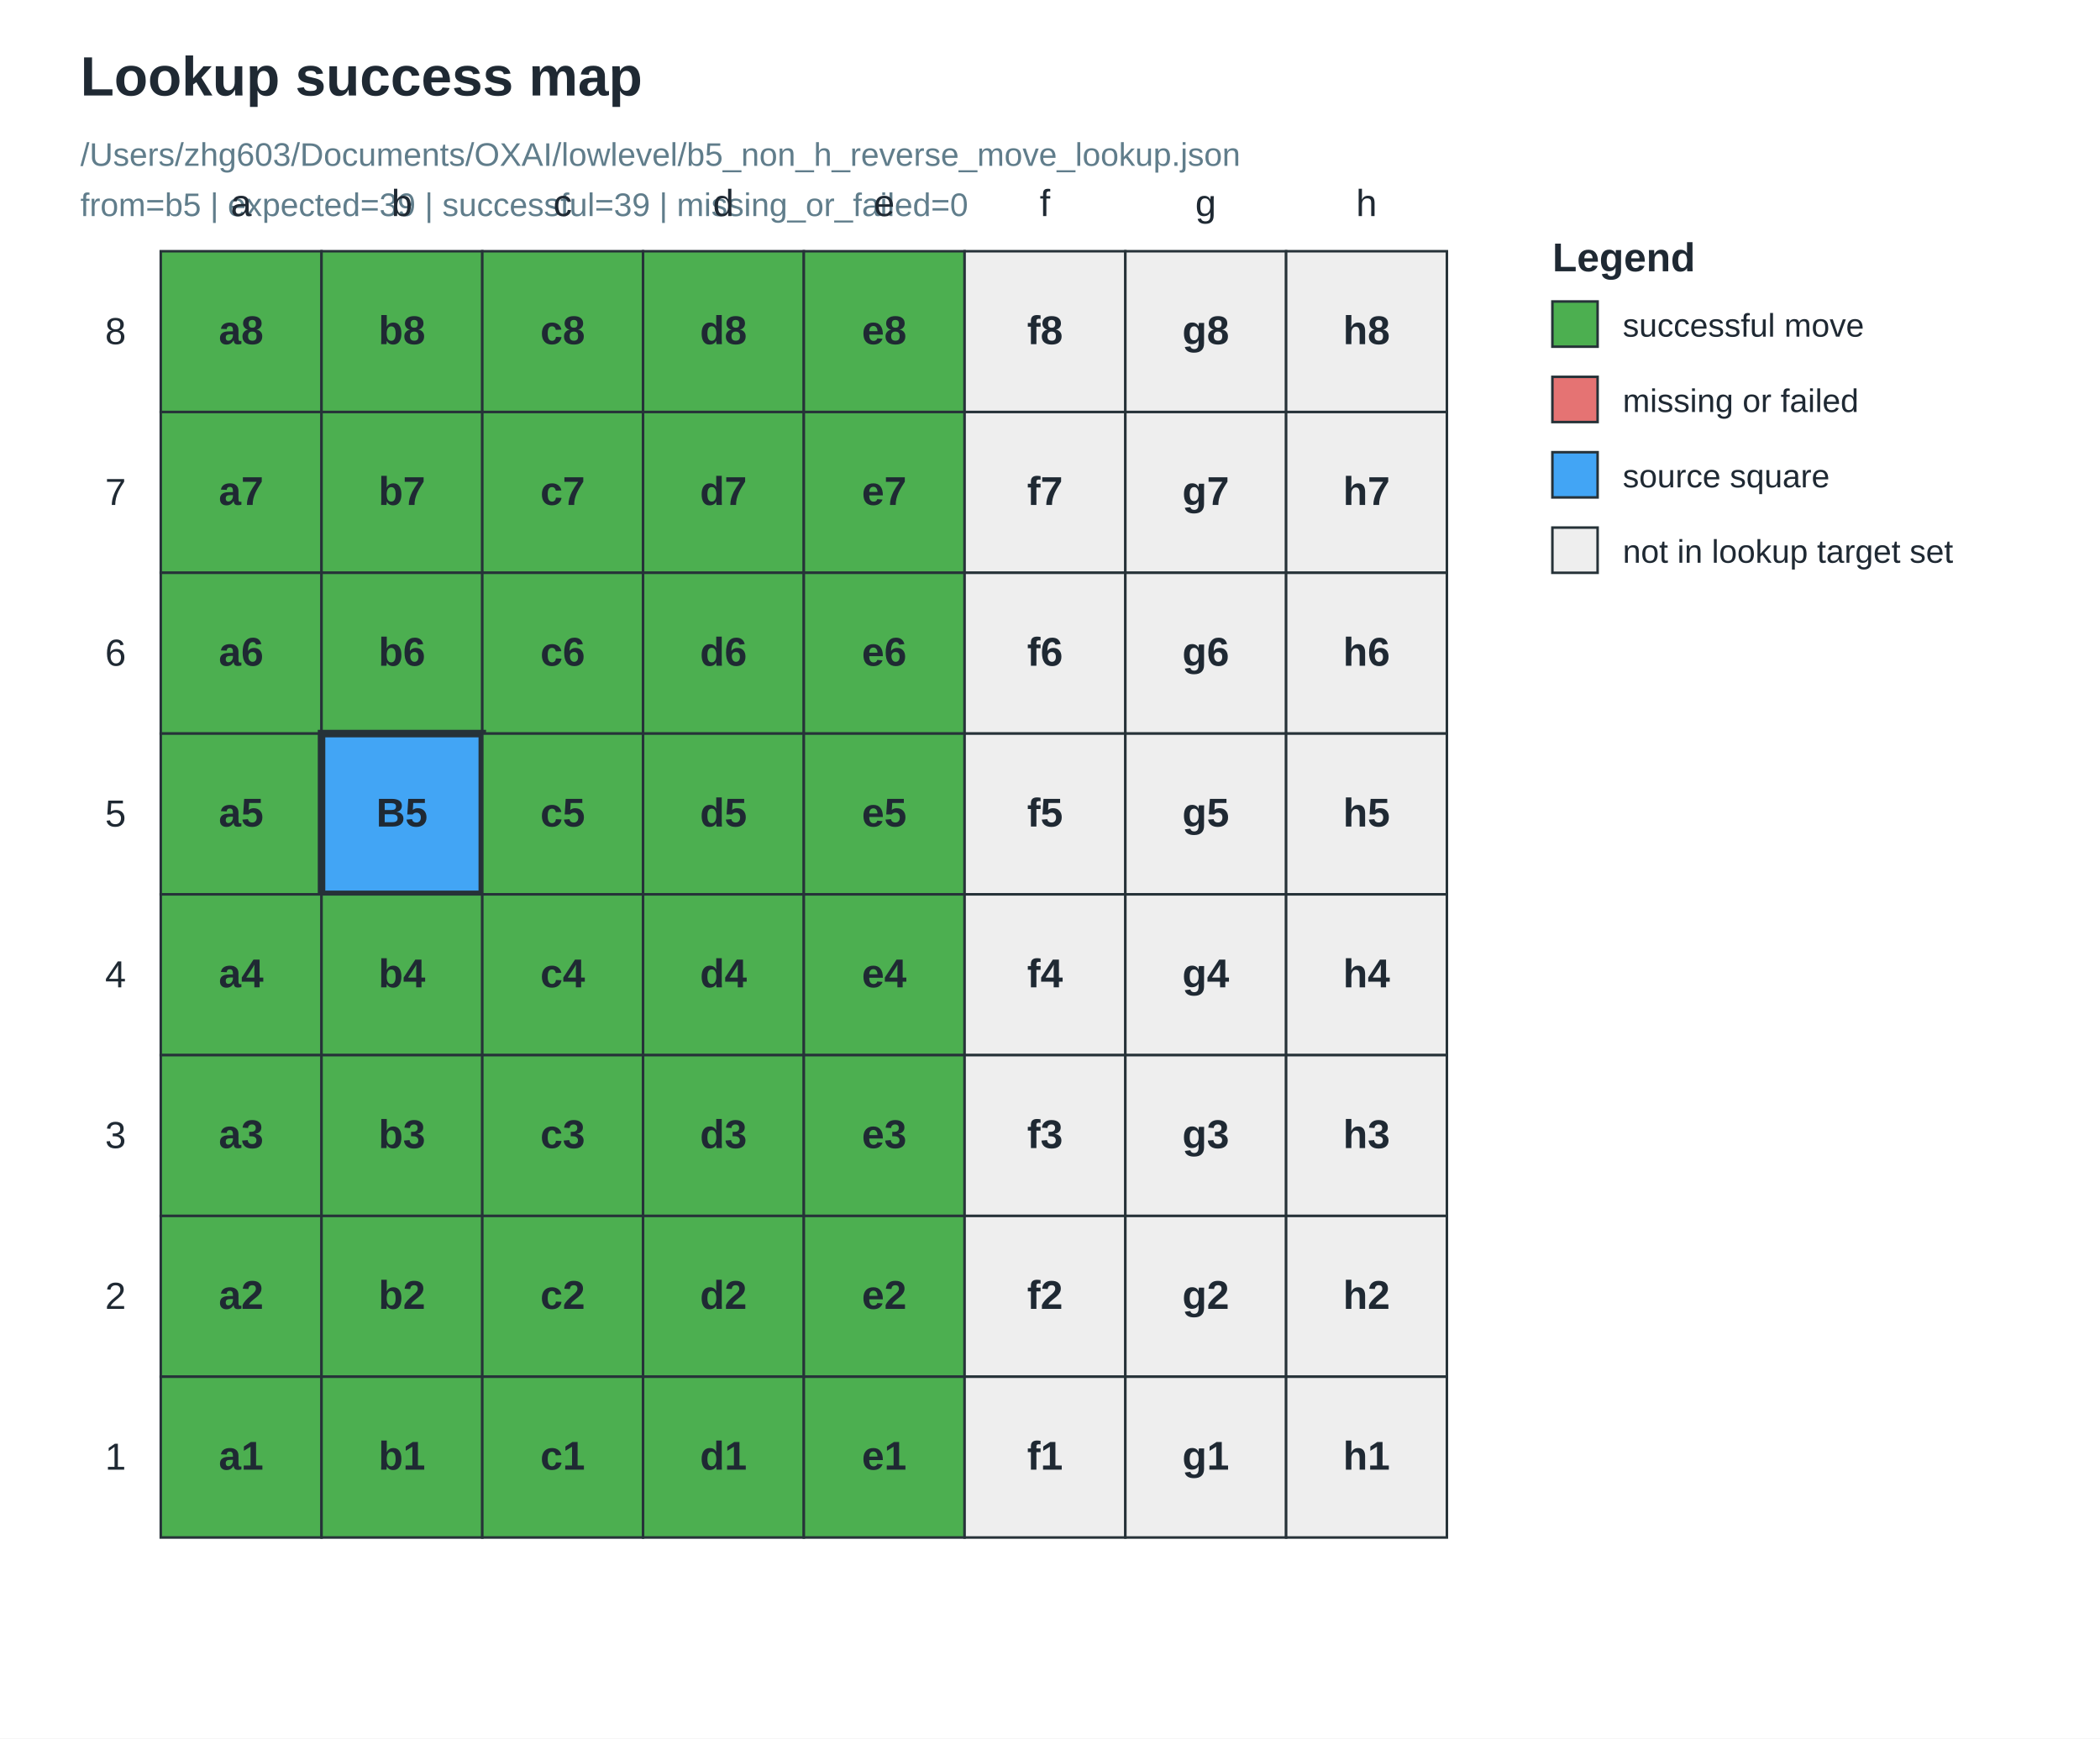
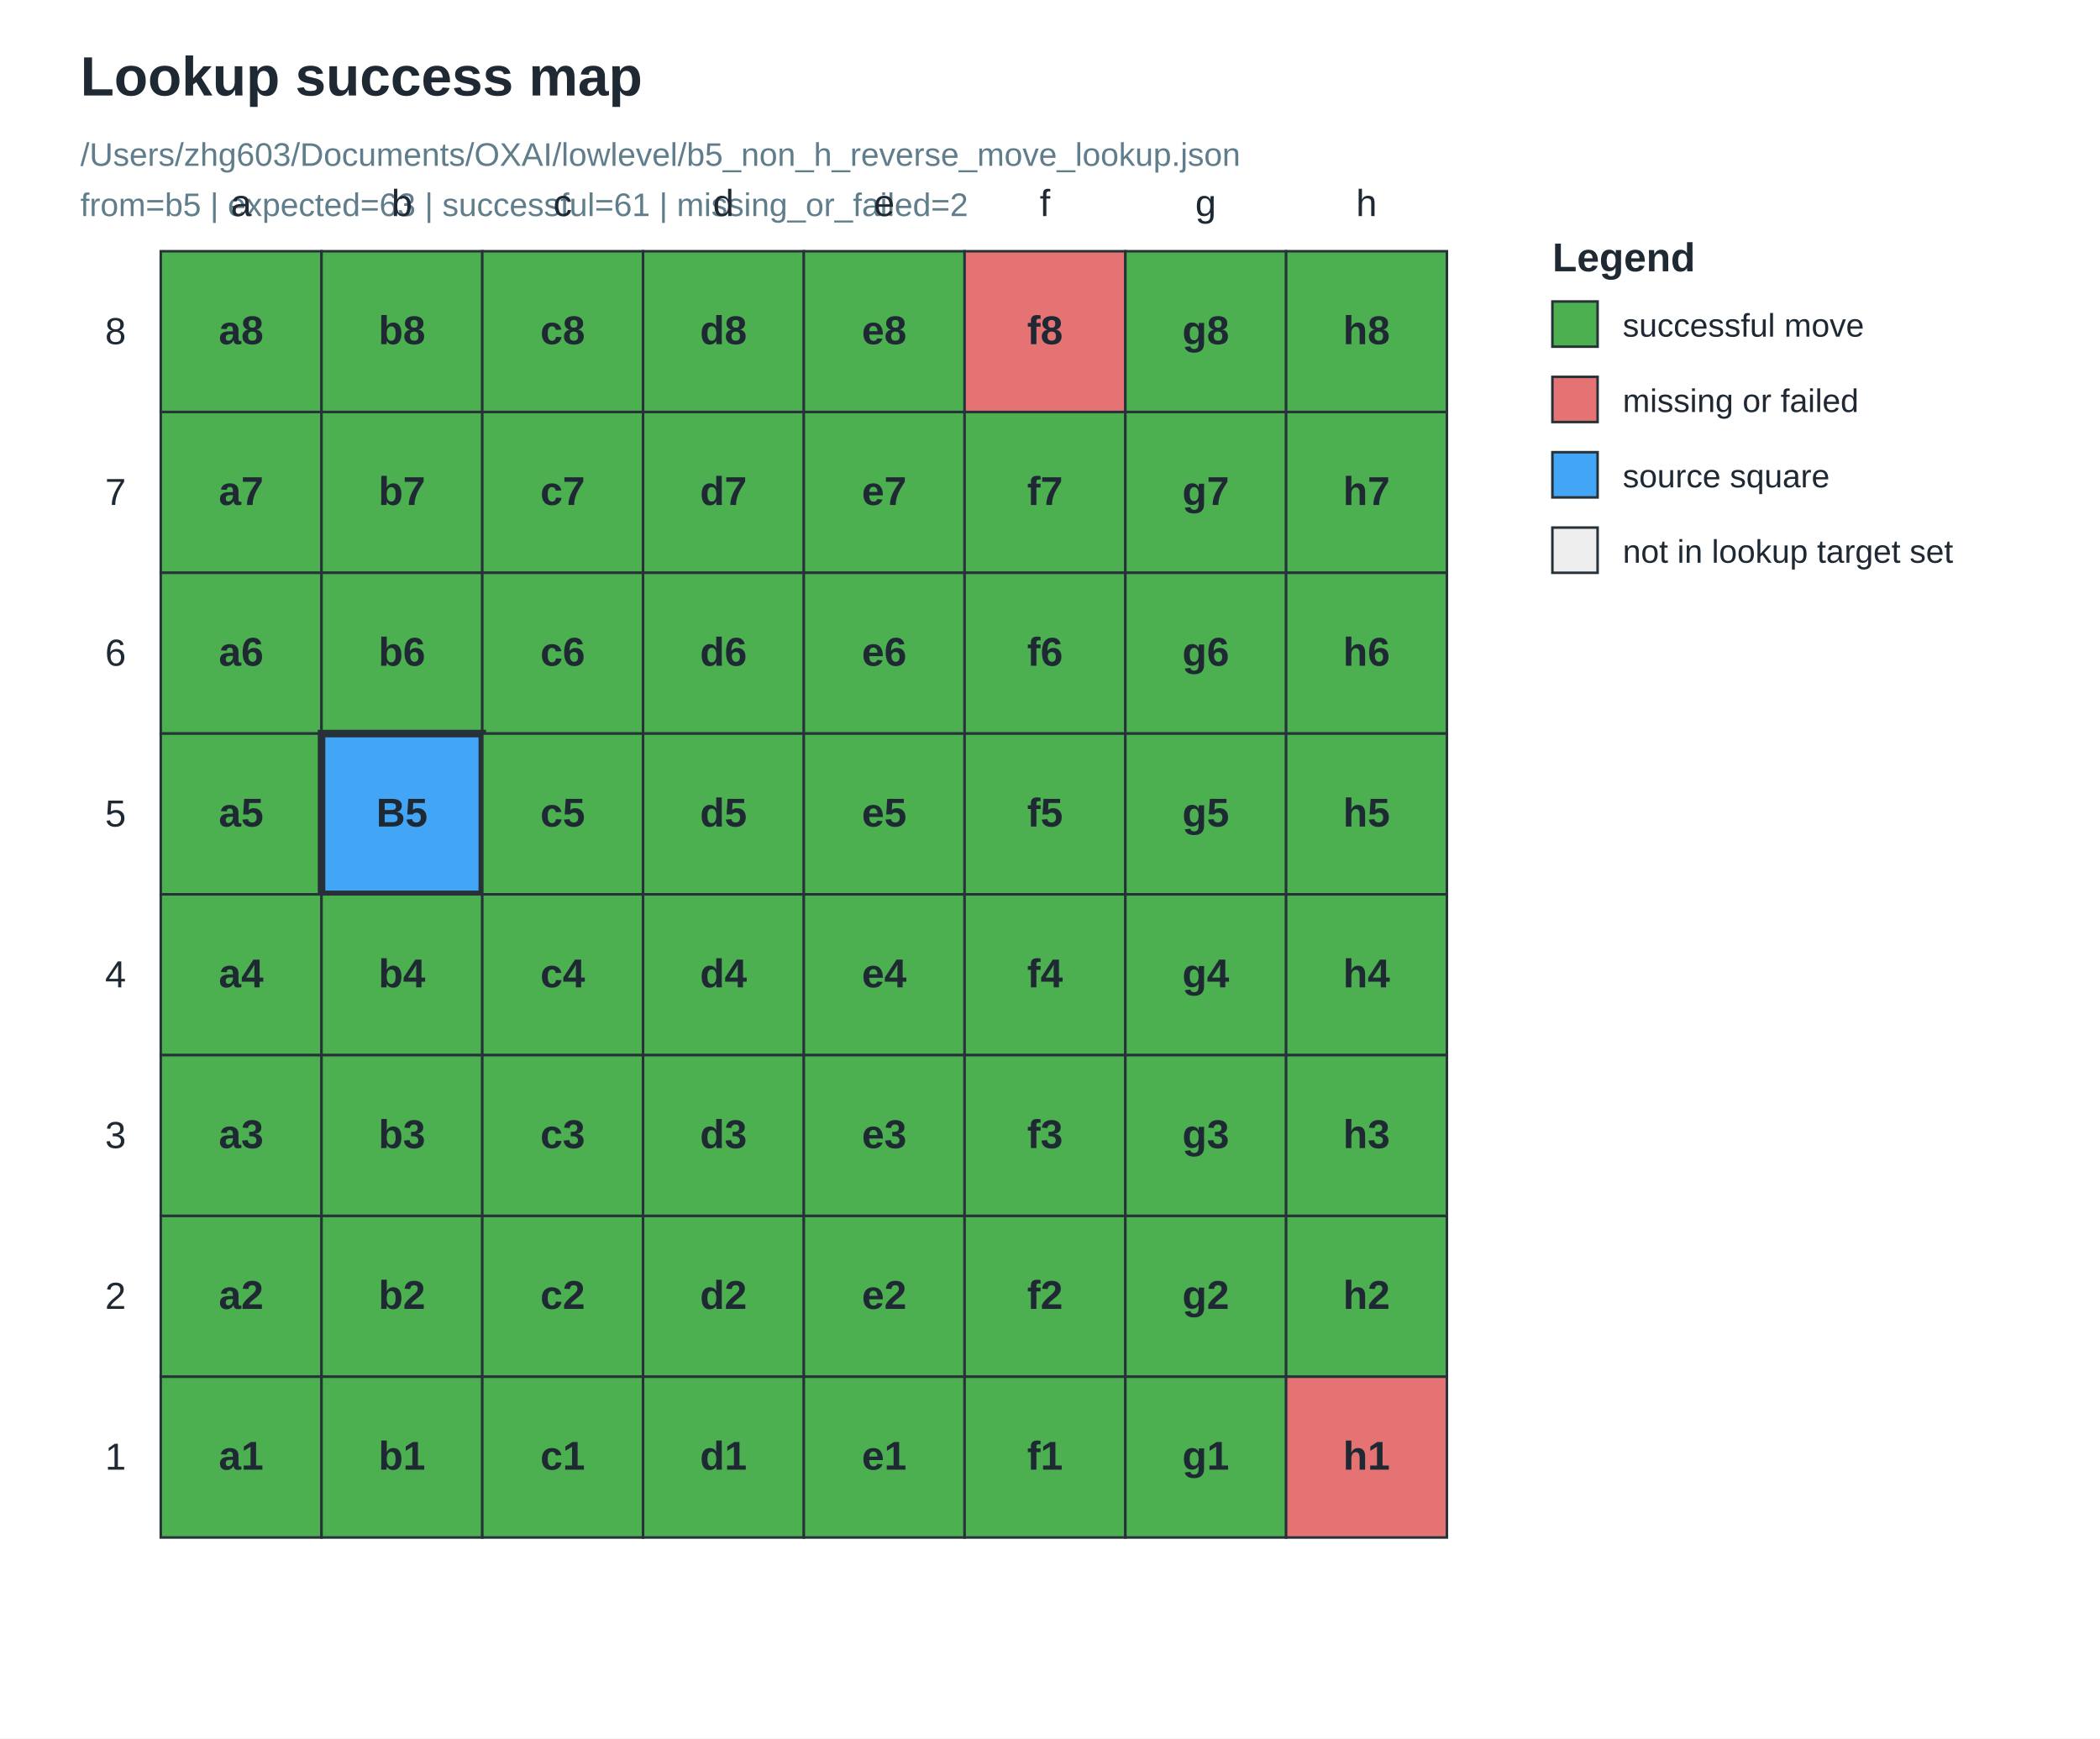
<svg xmlns="http://www.w3.org/2000/svg" width="836" height="692" viewBox="0 0 836 692">
  <rect width="100%" height="100%" fill="white" />
  <text x="32" y="38" font-family="Arial, sans-serif" font-size="22" font-weight="700" fill="#1f2933">Lookup success map</text>
  <text x="32" y="66" font-family="Arial, sans-serif" font-size="13" fill="#607d8b">/Users/zhg603/Documents/OXAI/lowlevel/b5_non_h_reverse_move_lookup.json</text>
-   <text x="32" y="86" font-family="Arial, sans-serif" font-size="13" fill="#607d8b">from=b5 | expected=39 | successful=39 | missing_or_failed=0</text>
+   <text x="32" y="86" font-family="Arial, sans-serif" font-size="13" fill="#607d8b">from=b5 | expected=63 | successful=61 | missing_or_failed=2</text>
  <text x="96.0" y="86" text-anchor="middle" font-family="Arial, sans-serif" font-size="15" fill="#1f2933">a</text>
  <text x="160.0" y="86" text-anchor="middle" font-family="Arial, sans-serif" font-size="15" fill="#1f2933">b</text>
  <text x="224.0" y="86" text-anchor="middle" font-family="Arial, sans-serif" font-size="15" fill="#1f2933">c</text>
  <text x="288.0" y="86" text-anchor="middle" font-family="Arial, sans-serif" font-size="15" fill="#1f2933">d</text>
  <text x="352.0" y="86" text-anchor="middle" font-family="Arial, sans-serif" font-size="15" fill="#1f2933">e</text>
  <text x="416.0" y="86" text-anchor="middle" font-family="Arial, sans-serif" font-size="15" fill="#1f2933">f</text>
  <text x="480.0" y="86" text-anchor="middle" font-family="Arial, sans-serif" font-size="15" fill="#1f2933">g</text>
  <text x="544.0" y="86" text-anchor="middle" font-family="Arial, sans-serif" font-size="15" fill="#1f2933">h</text>
  <text x="46" y="137.0" text-anchor="middle" font-family="Arial, sans-serif" font-size="15" fill="#1f2933">8</text>
  <text x="46" y="201.0" text-anchor="middle" font-family="Arial, sans-serif" font-size="15" fill="#1f2933">7</text>
  <text x="46" y="265.0" text-anchor="middle" font-family="Arial, sans-serif" font-size="15" fill="#1f2933">6</text>
  <text x="46" y="329.0" text-anchor="middle" font-family="Arial, sans-serif" font-size="15" fill="#1f2933">5</text>
  <text x="46" y="393.0" text-anchor="middle" font-family="Arial, sans-serif" font-size="15" fill="#1f2933">4</text>
  <text x="46" y="457.0" text-anchor="middle" font-family="Arial, sans-serif" font-size="15" fill="#1f2933">3</text>
  <text x="46" y="521.0" text-anchor="middle" font-family="Arial, sans-serif" font-size="15" fill="#1f2933">2</text>
  <text x="46" y="585.0" text-anchor="middle" font-family="Arial, sans-serif" font-size="15" fill="#1f2933">1</text>
  <rect x="64" y="100" width="64" height="64" fill="#4caf50" stroke="#263238" stroke-width="1">
</rect>
  <text x="96.0" y="137.0" text-anchor="middle" font-family="Arial, sans-serif" font-size="16" font-weight="700" fill="#1f2933">a8</text>
  <rect x="128" y="100" width="64" height="64" fill="#4caf50" stroke="#263238" stroke-width="1">
</rect>
  <text x="160.0" y="137.0" text-anchor="middle" font-family="Arial, sans-serif" font-size="16" font-weight="700" fill="#1f2933">b8</text>
  <rect x="192" y="100" width="64" height="64" fill="#4caf50" stroke="#263238" stroke-width="1">
</rect>
  <text x="224.0" y="137.0" text-anchor="middle" font-family="Arial, sans-serif" font-size="16" font-weight="700" fill="#1f2933">c8</text>
  <rect x="256" y="100" width="64" height="64" fill="#4caf50" stroke="#263238" stroke-width="1">
</rect>
  <text x="288.0" y="137.0" text-anchor="middle" font-family="Arial, sans-serif" font-size="16" font-weight="700" fill="#1f2933">d8</text>
  <rect x="320" y="100" width="64" height="64" fill="#4caf50" stroke="#263238" stroke-width="1">
</rect>
  <text x="352.0" y="137.0" text-anchor="middle" font-family="Arial, sans-serif" font-size="16" font-weight="700" fill="#1f2933">e8</text>
-   <rect x="384" y="100" width="64" height="64" fill="#eeeeee" stroke="#263238" stroke-width="1">
+   <rect x="384" y="100" width="64" height="64" fill="#e57373" stroke="#263238" stroke-width="1">
</rect>
  <text x="416.0" y="137.0" text-anchor="middle" font-family="Arial, sans-serif" font-size="16" font-weight="700" fill="#1f2933">f8</text>
-   <rect x="448" y="100" width="64" height="64" fill="#eeeeee" stroke="#263238" stroke-width="1">
+   <rect x="448" y="100" width="64" height="64" fill="#4caf50" stroke="#263238" stroke-width="1">
</rect>
  <text x="480.0" y="137.0" text-anchor="middle" font-family="Arial, sans-serif" font-size="16" font-weight="700" fill="#1f2933">g8</text>
-   <rect x="512" y="100" width="64" height="64" fill="#eeeeee" stroke="#263238" stroke-width="1">
+   <rect x="512" y="100" width="64" height="64" fill="#4caf50" stroke="#263238" stroke-width="1">
</rect>
  <text x="544.0" y="137.0" text-anchor="middle" font-family="Arial, sans-serif" font-size="16" font-weight="700" fill="#1f2933">h8</text>
  <rect x="64" y="164" width="64" height="64" fill="#4caf50" stroke="#263238" stroke-width="1">
</rect>
  <text x="96.0" y="201.0" text-anchor="middle" font-family="Arial, sans-serif" font-size="16" font-weight="700" fill="#1f2933">a7</text>
  <rect x="128" y="164" width="64" height="64" fill="#4caf50" stroke="#263238" stroke-width="1">
</rect>
  <text x="160.0" y="201.0" text-anchor="middle" font-family="Arial, sans-serif" font-size="16" font-weight="700" fill="#1f2933">b7</text>
  <rect x="192" y="164" width="64" height="64" fill="#4caf50" stroke="#263238" stroke-width="1">
</rect>
  <text x="224.0" y="201.0" text-anchor="middle" font-family="Arial, sans-serif" font-size="16" font-weight="700" fill="#1f2933">c7</text>
  <rect x="256" y="164" width="64" height="64" fill="#4caf50" stroke="#263238" stroke-width="1">
</rect>
  <text x="288.0" y="201.0" text-anchor="middle" font-family="Arial, sans-serif" font-size="16" font-weight="700" fill="#1f2933">d7</text>
  <rect x="320" y="164" width="64" height="64" fill="#4caf50" stroke="#263238" stroke-width="1">
</rect>
  <text x="352.0" y="201.0" text-anchor="middle" font-family="Arial, sans-serif" font-size="16" font-weight="700" fill="#1f2933">e7</text>
-   <rect x="384" y="164" width="64" height="64" fill="#eeeeee" stroke="#263238" stroke-width="1">
+   <rect x="384" y="164" width="64" height="64" fill="#4caf50" stroke="#263238" stroke-width="1">
</rect>
  <text x="416.0" y="201.0" text-anchor="middle" font-family="Arial, sans-serif" font-size="16" font-weight="700" fill="#1f2933">f7</text>
-   <rect x="448" y="164" width="64" height="64" fill="#eeeeee" stroke="#263238" stroke-width="1">
+   <rect x="448" y="164" width="64" height="64" fill="#4caf50" stroke="#263238" stroke-width="1">
</rect>
  <text x="480.0" y="201.0" text-anchor="middle" font-family="Arial, sans-serif" font-size="16" font-weight="700" fill="#1f2933">g7</text>
-   <rect x="512" y="164" width="64" height="64" fill="#eeeeee" stroke="#263238" stroke-width="1">
+   <rect x="512" y="164" width="64" height="64" fill="#4caf50" stroke="#263238" stroke-width="1">
</rect>
  <text x="544.0" y="201.0" text-anchor="middle" font-family="Arial, sans-serif" font-size="16" font-weight="700" fill="#1f2933">h7</text>
  <rect x="64" y="228" width="64" height="64" fill="#4caf50" stroke="#263238" stroke-width="1">
</rect>
  <text x="96.0" y="265.0" text-anchor="middle" font-family="Arial, sans-serif" font-size="16" font-weight="700" fill="#1f2933">a6</text>
  <rect x="128" y="228" width="64" height="64" fill="#4caf50" stroke="#263238" stroke-width="1">
</rect>
  <text x="160.0" y="265.0" text-anchor="middle" font-family="Arial, sans-serif" font-size="16" font-weight="700" fill="#1f2933">b6</text>
  <rect x="192" y="228" width="64" height="64" fill="#4caf50" stroke="#263238" stroke-width="1">
</rect>
  <text x="224.0" y="265.0" text-anchor="middle" font-family="Arial, sans-serif" font-size="16" font-weight="700" fill="#1f2933">c6</text>
  <rect x="256" y="228" width="64" height="64" fill="#4caf50" stroke="#263238" stroke-width="1">
</rect>
  <text x="288.0" y="265.0" text-anchor="middle" font-family="Arial, sans-serif" font-size="16" font-weight="700" fill="#1f2933">d6</text>
  <rect x="320" y="228" width="64" height="64" fill="#4caf50" stroke="#263238" stroke-width="1">
</rect>
  <text x="352.0" y="265.0" text-anchor="middle" font-family="Arial, sans-serif" font-size="16" font-weight="700" fill="#1f2933">e6</text>
-   <rect x="384" y="228" width="64" height="64" fill="#eeeeee" stroke="#263238" stroke-width="1">
+   <rect x="384" y="228" width="64" height="64" fill="#4caf50" stroke="#263238" stroke-width="1">
</rect>
  <text x="416.0" y="265.0" text-anchor="middle" font-family="Arial, sans-serif" font-size="16" font-weight="700" fill="#1f2933">f6</text>
-   <rect x="448" y="228" width="64" height="64" fill="#eeeeee" stroke="#263238" stroke-width="1">
+   <rect x="448" y="228" width="64" height="64" fill="#4caf50" stroke="#263238" stroke-width="1">
</rect>
  <text x="480.0" y="265.0" text-anchor="middle" font-family="Arial, sans-serif" font-size="16" font-weight="700" fill="#1f2933">g6</text>
-   <rect x="512" y="228" width="64" height="64" fill="#eeeeee" stroke="#263238" stroke-width="1">
+   <rect x="512" y="228" width="64" height="64" fill="#4caf50" stroke="#263238" stroke-width="1">
</rect>
  <text x="544.0" y="265.0" text-anchor="middle" font-family="Arial, sans-serif" font-size="16" font-weight="700" fill="#1f2933">h6</text>
  <rect x="64" y="292" width="64" height="64" fill="#4caf50" stroke="#263238" stroke-width="1">
</rect>
  <text x="96.0" y="329.0" text-anchor="middle" font-family="Arial, sans-serif" font-size="16" font-weight="700" fill="#1f2933">a5</text>
  <rect x="128" y="292" width="64" height="64" fill="#42a5f5" stroke="#263238" stroke-width="3">
</rect>
  <text x="160.0" y="329.0" text-anchor="middle" font-family="Arial, sans-serif" font-size="16" font-weight="700" fill="#1f2933">B5</text>
  <rect x="192" y="292" width="64" height="64" fill="#4caf50" stroke="#263238" stroke-width="1">
</rect>
  <text x="224.0" y="329.0" text-anchor="middle" font-family="Arial, sans-serif" font-size="16" font-weight="700" fill="#1f2933">c5</text>
  <rect x="256" y="292" width="64" height="64" fill="#4caf50" stroke="#263238" stroke-width="1">
</rect>
  <text x="288.0" y="329.0" text-anchor="middle" font-family="Arial, sans-serif" font-size="16" font-weight="700" fill="#1f2933">d5</text>
  <rect x="320" y="292" width="64" height="64" fill="#4caf50" stroke="#263238" stroke-width="1">
</rect>
  <text x="352.0" y="329.0" text-anchor="middle" font-family="Arial, sans-serif" font-size="16" font-weight="700" fill="#1f2933">e5</text>
-   <rect x="384" y="292" width="64" height="64" fill="#eeeeee" stroke="#263238" stroke-width="1">
+   <rect x="384" y="292" width="64" height="64" fill="#4caf50" stroke="#263238" stroke-width="1">
</rect>
  <text x="416.0" y="329.0" text-anchor="middle" font-family="Arial, sans-serif" font-size="16" font-weight="700" fill="#1f2933">f5</text>
-   <rect x="448" y="292" width="64" height="64" fill="#eeeeee" stroke="#263238" stroke-width="1">
+   <rect x="448" y="292" width="64" height="64" fill="#4caf50" stroke="#263238" stroke-width="1">
</rect>
  <text x="480.0" y="329.0" text-anchor="middle" font-family="Arial, sans-serif" font-size="16" font-weight="700" fill="#1f2933">g5</text>
-   <rect x="512" y="292" width="64" height="64" fill="#eeeeee" stroke="#263238" stroke-width="1">
+   <rect x="512" y="292" width="64" height="64" fill="#4caf50" stroke="#263238" stroke-width="1">
</rect>
  <text x="544.0" y="329.0" text-anchor="middle" font-family="Arial, sans-serif" font-size="16" font-weight="700" fill="#1f2933">h5</text>
  <rect x="64" y="356" width="64" height="64" fill="#4caf50" stroke="#263238" stroke-width="1">
</rect>
  <text x="96.0" y="393.0" text-anchor="middle" font-family="Arial, sans-serif" font-size="16" font-weight="700" fill="#1f2933">a4</text>
  <rect x="128" y="356" width="64" height="64" fill="#4caf50" stroke="#263238" stroke-width="1">
</rect>
  <text x="160.0" y="393.0" text-anchor="middle" font-family="Arial, sans-serif" font-size="16" font-weight="700" fill="#1f2933">b4</text>
  <rect x="192" y="356" width="64" height="64" fill="#4caf50" stroke="#263238" stroke-width="1">
</rect>
  <text x="224.0" y="393.0" text-anchor="middle" font-family="Arial, sans-serif" font-size="16" font-weight="700" fill="#1f2933">c4</text>
  <rect x="256" y="356" width="64" height="64" fill="#4caf50" stroke="#263238" stroke-width="1">
</rect>
  <text x="288.0" y="393.0" text-anchor="middle" font-family="Arial, sans-serif" font-size="16" font-weight="700" fill="#1f2933">d4</text>
  <rect x="320" y="356" width="64" height="64" fill="#4caf50" stroke="#263238" stroke-width="1">
</rect>
  <text x="352.0" y="393.0" text-anchor="middle" font-family="Arial, sans-serif" font-size="16" font-weight="700" fill="#1f2933">e4</text>
-   <rect x="384" y="356" width="64" height="64" fill="#eeeeee" stroke="#263238" stroke-width="1">
+   <rect x="384" y="356" width="64" height="64" fill="#4caf50" stroke="#263238" stroke-width="1">
</rect>
  <text x="416.0" y="393.0" text-anchor="middle" font-family="Arial, sans-serif" font-size="16" font-weight="700" fill="#1f2933">f4</text>
-   <rect x="448" y="356" width="64" height="64" fill="#eeeeee" stroke="#263238" stroke-width="1">
+   <rect x="448" y="356" width="64" height="64" fill="#4caf50" stroke="#263238" stroke-width="1">
</rect>
  <text x="480.0" y="393.0" text-anchor="middle" font-family="Arial, sans-serif" font-size="16" font-weight="700" fill="#1f2933">g4</text>
-   <rect x="512" y="356" width="64" height="64" fill="#eeeeee" stroke="#263238" stroke-width="1">
+   <rect x="512" y="356" width="64" height="64" fill="#4caf50" stroke="#263238" stroke-width="1">
</rect>
  <text x="544.0" y="393.0" text-anchor="middle" font-family="Arial, sans-serif" font-size="16" font-weight="700" fill="#1f2933">h4</text>
  <rect x="64" y="420" width="64" height="64" fill="#4caf50" stroke="#263238" stroke-width="1">
</rect>
  <text x="96.0" y="457.0" text-anchor="middle" font-family="Arial, sans-serif" font-size="16" font-weight="700" fill="#1f2933">a3</text>
  <rect x="128" y="420" width="64" height="64" fill="#4caf50" stroke="#263238" stroke-width="1">
</rect>
  <text x="160.0" y="457.0" text-anchor="middle" font-family="Arial, sans-serif" font-size="16" font-weight="700" fill="#1f2933">b3</text>
  <rect x="192" y="420" width="64" height="64" fill="#4caf50" stroke="#263238" stroke-width="1">
</rect>
  <text x="224.0" y="457.0" text-anchor="middle" font-family="Arial, sans-serif" font-size="16" font-weight="700" fill="#1f2933">c3</text>
  <rect x="256" y="420" width="64" height="64" fill="#4caf50" stroke="#263238" stroke-width="1">
</rect>
  <text x="288.0" y="457.0" text-anchor="middle" font-family="Arial, sans-serif" font-size="16" font-weight="700" fill="#1f2933">d3</text>
  <rect x="320" y="420" width="64" height="64" fill="#4caf50" stroke="#263238" stroke-width="1">
</rect>
  <text x="352.0" y="457.0" text-anchor="middle" font-family="Arial, sans-serif" font-size="16" font-weight="700" fill="#1f2933">e3</text>
-   <rect x="384" y="420" width="64" height="64" fill="#eeeeee" stroke="#263238" stroke-width="1">
+   <rect x="384" y="420" width="64" height="64" fill="#4caf50" stroke="#263238" stroke-width="1">
</rect>
  <text x="416.0" y="457.0" text-anchor="middle" font-family="Arial, sans-serif" font-size="16" font-weight="700" fill="#1f2933">f3</text>
-   <rect x="448" y="420" width="64" height="64" fill="#eeeeee" stroke="#263238" stroke-width="1">
+   <rect x="448" y="420" width="64" height="64" fill="#4caf50" stroke="#263238" stroke-width="1">
</rect>
  <text x="480.0" y="457.0" text-anchor="middle" font-family="Arial, sans-serif" font-size="16" font-weight="700" fill="#1f2933">g3</text>
-   <rect x="512" y="420" width="64" height="64" fill="#eeeeee" stroke="#263238" stroke-width="1">
+   <rect x="512" y="420" width="64" height="64" fill="#4caf50" stroke="#263238" stroke-width="1">
</rect>
  <text x="544.0" y="457.0" text-anchor="middle" font-family="Arial, sans-serif" font-size="16" font-weight="700" fill="#1f2933">h3</text>
  <rect x="64" y="484" width="64" height="64" fill="#4caf50" stroke="#263238" stroke-width="1">
</rect>
  <text x="96.0" y="521.0" text-anchor="middle" font-family="Arial, sans-serif" font-size="16" font-weight="700" fill="#1f2933">a2</text>
  <rect x="128" y="484" width="64" height="64" fill="#4caf50" stroke="#263238" stroke-width="1">
</rect>
  <text x="160.0" y="521.0" text-anchor="middle" font-family="Arial, sans-serif" font-size="16" font-weight="700" fill="#1f2933">b2</text>
  <rect x="192" y="484" width="64" height="64" fill="#4caf50" stroke="#263238" stroke-width="1">
</rect>
  <text x="224.0" y="521.0" text-anchor="middle" font-family="Arial, sans-serif" font-size="16" font-weight="700" fill="#1f2933">c2</text>
  <rect x="256" y="484" width="64" height="64" fill="#4caf50" stroke="#263238" stroke-width="1">
</rect>
  <text x="288.0" y="521.0" text-anchor="middle" font-family="Arial, sans-serif" font-size="16" font-weight="700" fill="#1f2933">d2</text>
  <rect x="320" y="484" width="64" height="64" fill="#4caf50" stroke="#263238" stroke-width="1">
</rect>
  <text x="352.0" y="521.0" text-anchor="middle" font-family="Arial, sans-serif" font-size="16" font-weight="700" fill="#1f2933">e2</text>
-   <rect x="384" y="484" width="64" height="64" fill="#eeeeee" stroke="#263238" stroke-width="1">
+   <rect x="384" y="484" width="64" height="64" fill="#4caf50" stroke="#263238" stroke-width="1">
</rect>
  <text x="416.0" y="521.0" text-anchor="middle" font-family="Arial, sans-serif" font-size="16" font-weight="700" fill="#1f2933">f2</text>
-   <rect x="448" y="484" width="64" height="64" fill="#eeeeee" stroke="#263238" stroke-width="1">
+   <rect x="448" y="484" width="64" height="64" fill="#4caf50" stroke="#263238" stroke-width="1">
</rect>
  <text x="480.0" y="521.0" text-anchor="middle" font-family="Arial, sans-serif" font-size="16" font-weight="700" fill="#1f2933">g2</text>
-   <rect x="512" y="484" width="64" height="64" fill="#eeeeee" stroke="#263238" stroke-width="1">
+   <rect x="512" y="484" width="64" height="64" fill="#4caf50" stroke="#263238" stroke-width="1">
</rect>
  <text x="544.0" y="521.0" text-anchor="middle" font-family="Arial, sans-serif" font-size="16" font-weight="700" fill="#1f2933">h2</text>
  <rect x="64" y="548" width="64" height="64" fill="#4caf50" stroke="#263238" stroke-width="1">
</rect>
  <text x="96.0" y="585.0" text-anchor="middle" font-family="Arial, sans-serif" font-size="16" font-weight="700" fill="#1f2933">a1</text>
  <rect x="128" y="548" width="64" height="64" fill="#4caf50" stroke="#263238" stroke-width="1">
</rect>
  <text x="160.0" y="585.0" text-anchor="middle" font-family="Arial, sans-serif" font-size="16" font-weight="700" fill="#1f2933">b1</text>
  <rect x="192" y="548" width="64" height="64" fill="#4caf50" stroke="#263238" stroke-width="1">
</rect>
  <text x="224.0" y="585.0" text-anchor="middle" font-family="Arial, sans-serif" font-size="16" font-weight="700" fill="#1f2933">c1</text>
  <rect x="256" y="548" width="64" height="64" fill="#4caf50" stroke="#263238" stroke-width="1">
</rect>
  <text x="288.0" y="585.0" text-anchor="middle" font-family="Arial, sans-serif" font-size="16" font-weight="700" fill="#1f2933">d1</text>
  <rect x="320" y="548" width="64" height="64" fill="#4caf50" stroke="#263238" stroke-width="1">
</rect>
  <text x="352.0" y="585.0" text-anchor="middle" font-family="Arial, sans-serif" font-size="16" font-weight="700" fill="#1f2933">e1</text>
-   <rect x="384" y="548" width="64" height="64" fill="#eeeeee" stroke="#263238" stroke-width="1">
+   <rect x="384" y="548" width="64" height="64" fill="#4caf50" stroke="#263238" stroke-width="1">
</rect>
  <text x="416.0" y="585.0" text-anchor="middle" font-family="Arial, sans-serif" font-size="16" font-weight="700" fill="#1f2933">f1</text>
-   <rect x="448" y="548" width="64" height="64" fill="#eeeeee" stroke="#263238" stroke-width="1">
+   <rect x="448" y="548" width="64" height="64" fill="#4caf50" stroke="#263238" stroke-width="1">
</rect>
  <text x="480.0" y="585.0" text-anchor="middle" font-family="Arial, sans-serif" font-size="16" font-weight="700" fill="#1f2933">g1</text>
-   <rect x="512" y="548" width="64" height="64" fill="#eeeeee" stroke="#263238" stroke-width="1">
+   <rect x="512" y="548" width="64" height="64" fill="#e57373" stroke="#263238" stroke-width="1">
</rect>
  <text x="544.0" y="585.0" text-anchor="middle" font-family="Arial, sans-serif" font-size="16" font-weight="700" fill="#1f2933">h1</text>
  <text x="618" y="108" font-family="Arial, sans-serif" font-size="16" font-weight="700" fill="#1f2933">Legend</text>
  <rect x="618" y="120" width="18" height="18" fill="#4caf50" stroke="#263238" stroke-width="1" />
  <text x="646" y="134" font-family="Arial, sans-serif" font-size="13" fill="#1f2933">successful move</text>
  <rect x="618" y="150" width="18" height="18" fill="#e57373" stroke="#263238" stroke-width="1" />
  <text x="646" y="164" font-family="Arial, sans-serif" font-size="13" fill="#1f2933">missing or failed</text>
  <rect x="618" y="180" width="18" height="18" fill="#42a5f5" stroke="#263238" stroke-width="1" />
  <text x="646" y="194" font-family="Arial, sans-serif" font-size="13" fill="#1f2933">source square</text>
  <rect x="618" y="210" width="18" height="18" fill="#eeeeee" stroke="#263238" stroke-width="1" />
  <text x="646" y="224" font-family="Arial, sans-serif" font-size="13" fill="#1f2933">not in lookup target set</text>
</svg>
